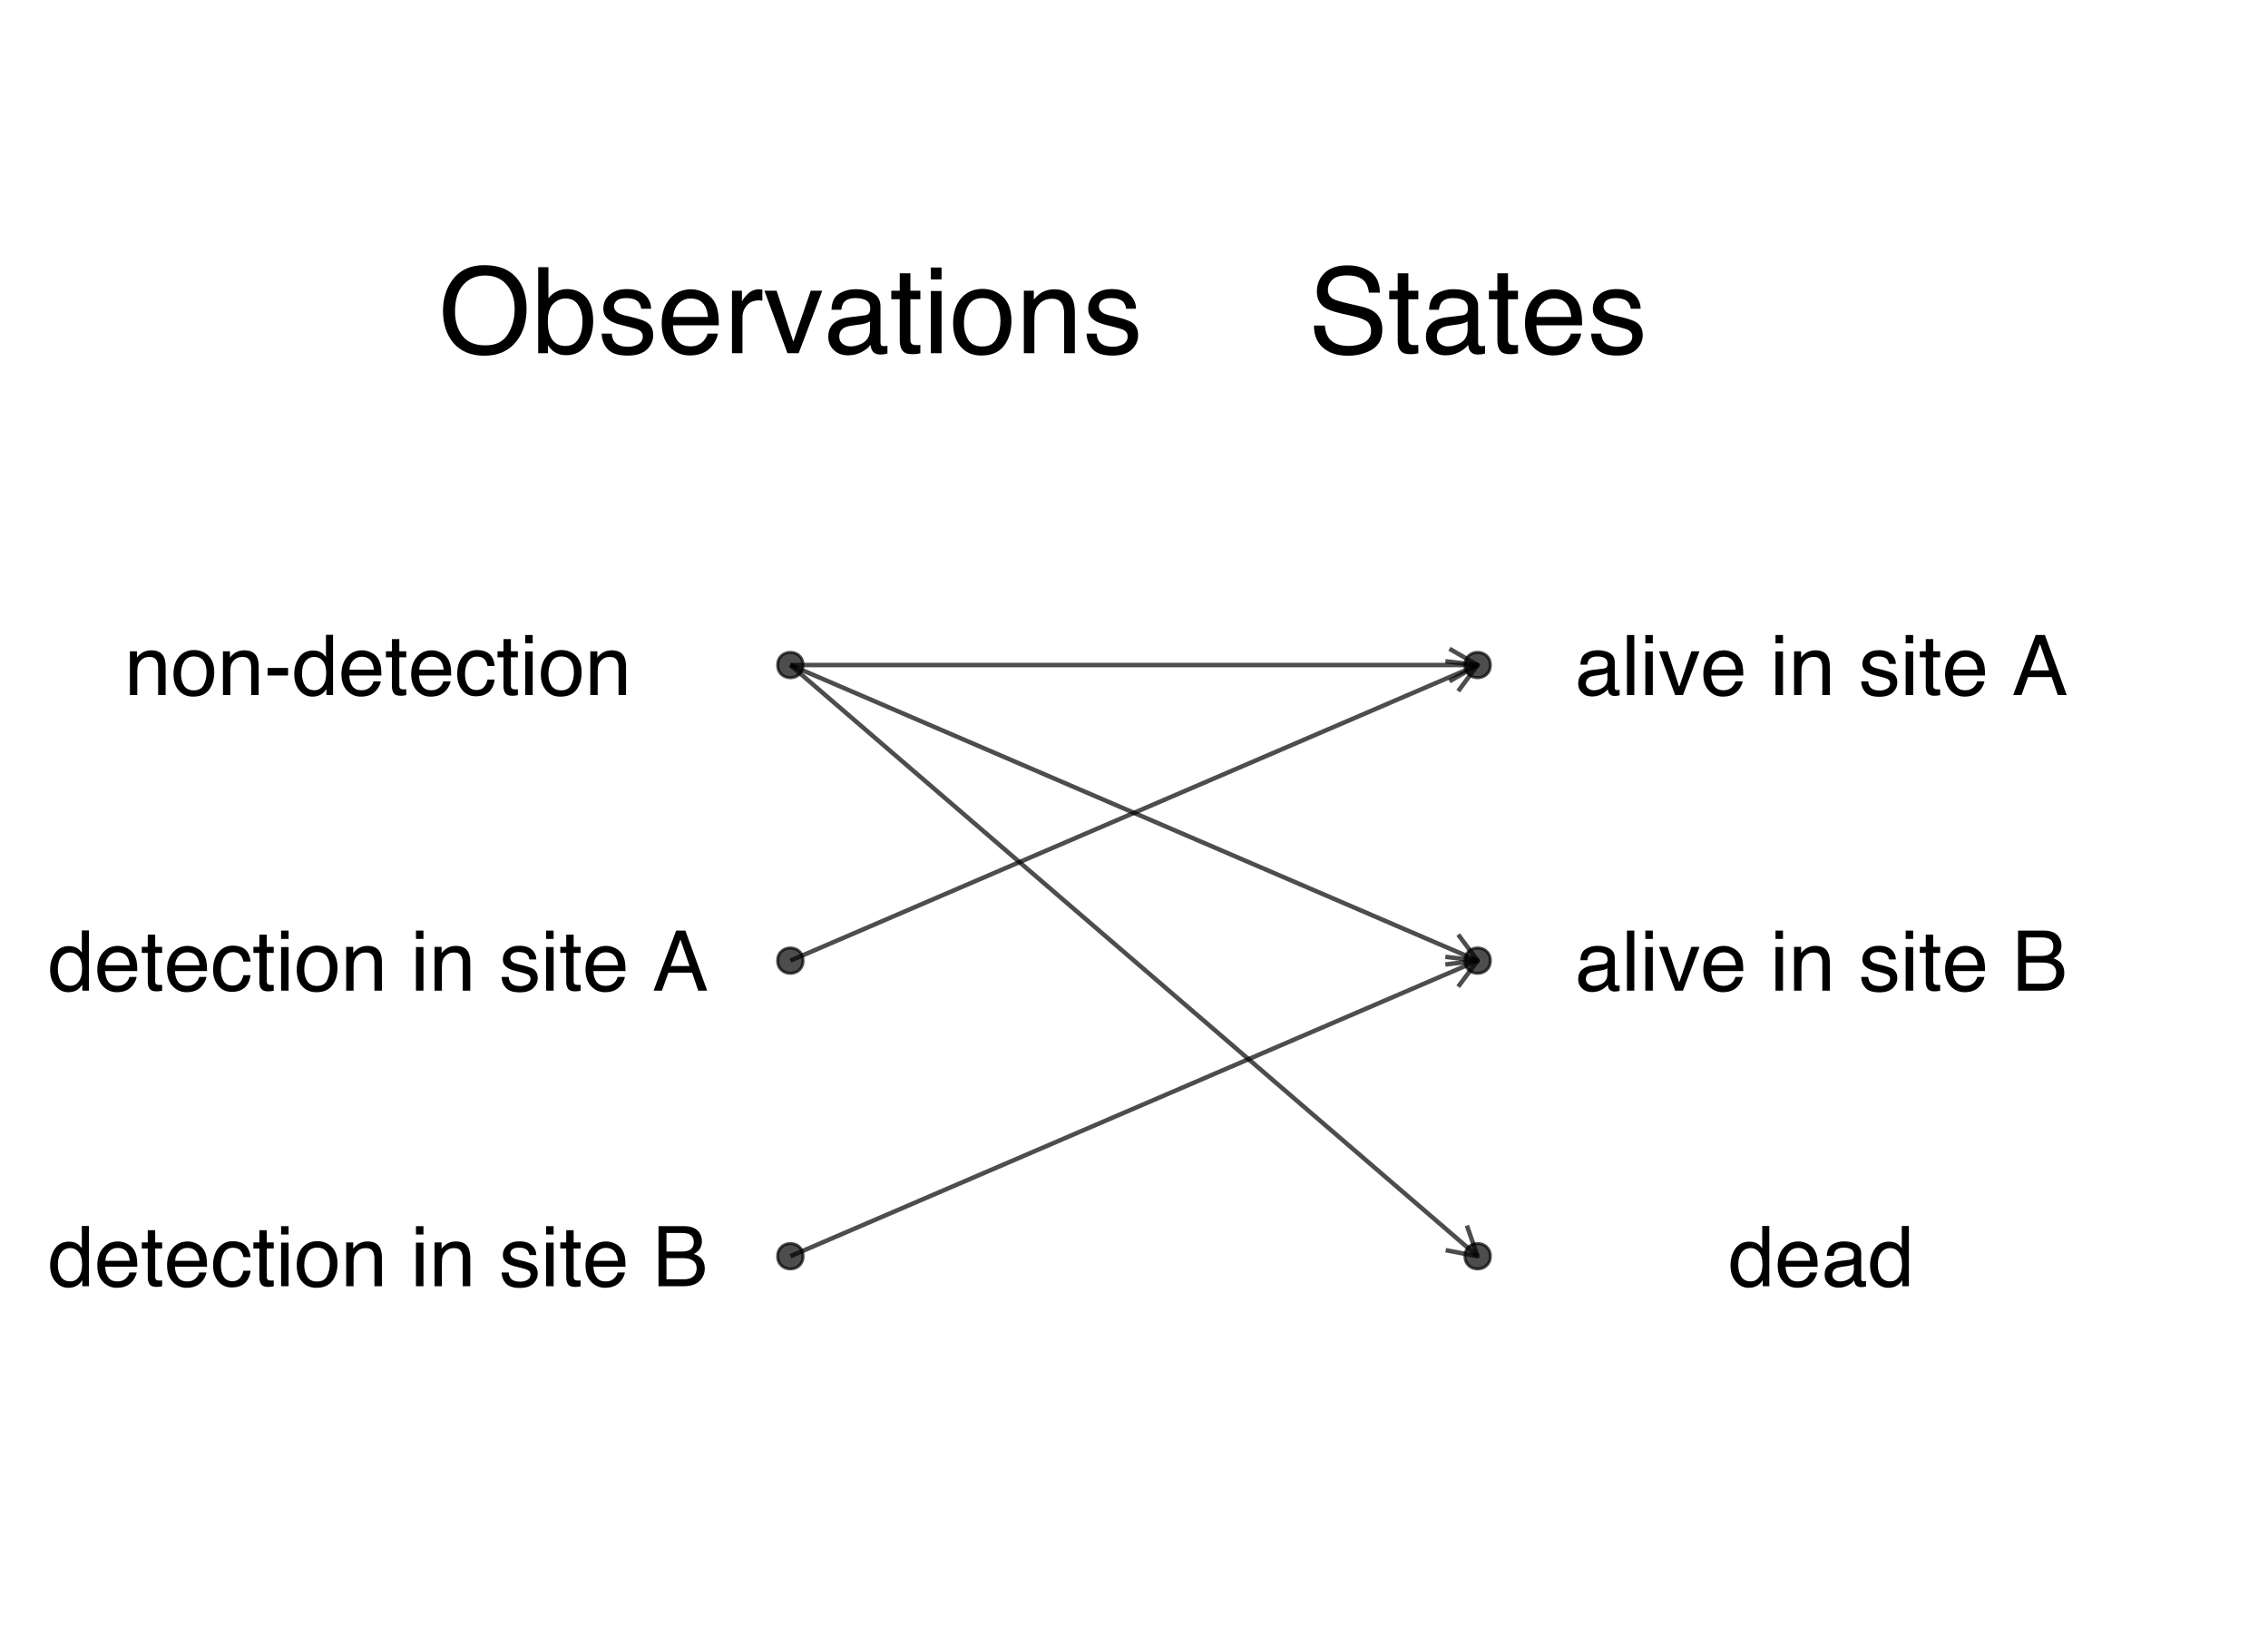
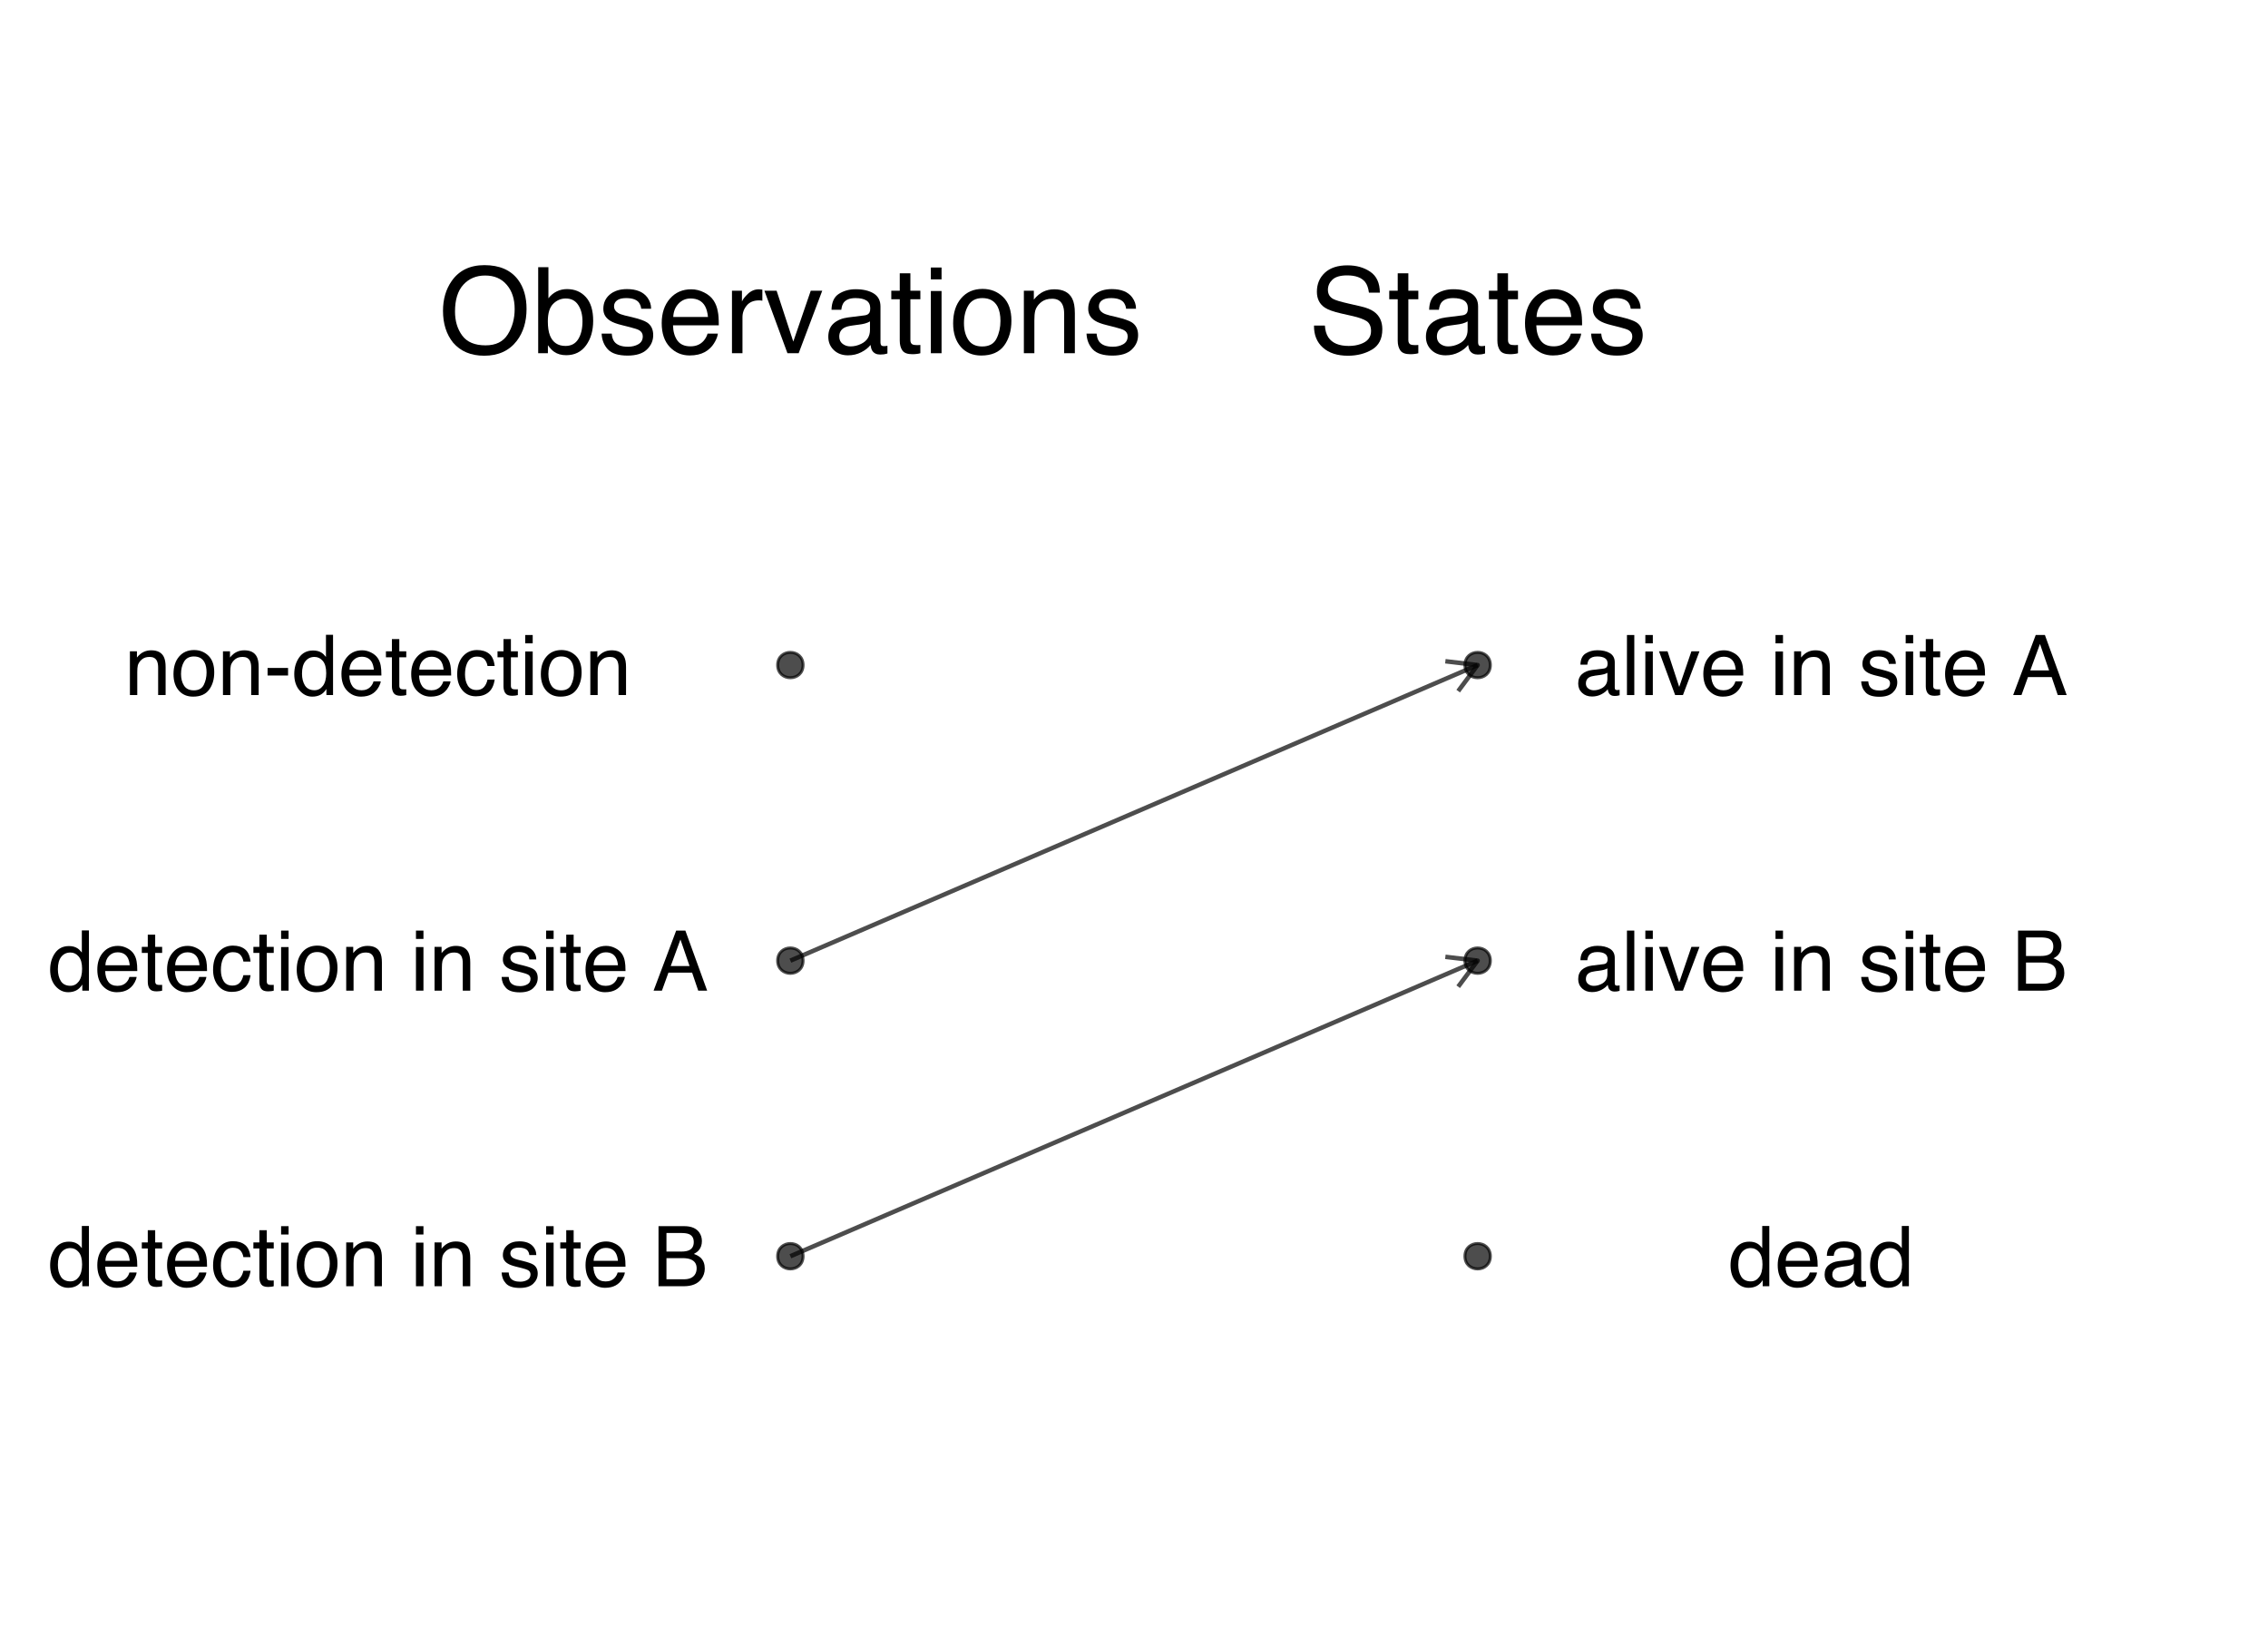
<svg xmlns="http://www.w3.org/2000/svg" xmlns:xlink="http://www.w3.org/1999/xlink" width="540pt" height="387pt" viewBox="0 0 540 387" version="1.1">
  <defs>
    <g>
      <symbol overflow="visible" id="glyph0-0">
        <path style="stroke:none;" d="M 0.641 0 L 0.641 -14.297 L 11.984 -14.297 L 11.984 0 Z M 10.188 -1.797 L 10.188 -12.5 L 2.438 -12.5 L 2.438 -1.797 Z M 10.188 -1.797 " />
      </symbol>
      <symbol overflow="visible" id="glyph0-1">
        <path style="stroke:none;" d="M 1.281 -10.422 L 2.953 -10.422 L 2.953 -8.938 C 3.441 -9.551 3.961 -9.988 4.516 -10.25 C 5.066 -10.52 5.68 -10.656 6.359 -10.656 C 7.828 -10.656 8.82 -10.141 9.344 -9.109 C 9.633 -8.547 9.781 -7.738 9.781 -6.688 L 9.781 0 L 8 0 L 8 -6.562 C 8 -7.195 7.906 -7.711 7.719 -8.109 C 7.406 -8.754 6.836 -9.078 6.016 -9.078 C 5.609 -9.078 5.27 -9.035 5 -8.953 C 4.52 -8.805 4.098 -8.52 3.734 -8.094 C 3.441 -7.75 3.25 -7.395 3.156 -7.031 C 3.07 -6.664 3.031 -6.141 3.031 -5.453 L 3.031 0 L 1.281 0 Z M 5.406 -10.672 Z M 5.406 -10.672 " />
      </symbol>
      <symbol overflow="visible" id="glyph0-2">
        <path style="stroke:none;" d="M 5.422 -1.125 C 6.578 -1.125 7.367 -1.562 7.797 -2.438 C 8.234 -3.32 8.453 -4.301 8.453 -5.375 C 8.453 -6.352 8.297 -7.145 7.984 -7.75 C 7.492 -8.707 6.645 -9.188 5.438 -9.188 C 4.363 -9.188 3.582 -8.773 3.094 -7.953 C 2.613 -7.141 2.375 -6.16 2.375 -5.016 C 2.375 -3.898 2.613 -2.973 3.094 -2.234 C 3.582 -1.492 4.359 -1.125 5.422 -1.125 Z M 5.484 -10.719 C 6.828 -10.719 7.961 -10.27 8.891 -9.375 C 9.816 -8.477 10.281 -7.16 10.281 -5.422 C 10.281 -3.742 9.867 -2.359 9.047 -1.266 C 8.234 -0.172 6.969 0.375 5.25 0.375 C 3.82 0.375 2.688 -0.109 1.844 -1.078 C 1 -2.047 0.578 -3.348 0.578 -4.984 C 0.578 -6.734 1.02 -8.125 1.906 -9.156 C 2.789 -10.195 3.984 -10.719 5.484 -10.719 Z M 5.422 -10.672 Z M 5.422 -10.672 " />
      </symbol>
      <symbol overflow="visible" id="glyph0-3">
        <path style="stroke:none;" d="M 0.828 -6.453 L 5.703 -6.453 L 5.703 -4.656 L 0.828 -4.656 Z M 0.828 -6.453 " />
      </symbol>
      <symbol overflow="visible" id="glyph0-4">
        <path style="stroke:none;" d="M 2.391 -5.094 C 2.391 -3.977 2.625 -3.039 3.094 -2.281 C 3.57 -1.531 4.332 -1.156 5.375 -1.156 C 6.188 -1.156 6.852 -1.504 7.375 -2.203 C 7.895 -2.898 8.156 -3.898 8.156 -5.203 C 8.156 -6.516 7.883 -7.488 7.344 -8.125 C 6.812 -8.758 6.148 -9.078 5.359 -9.078 C 4.473 -9.078 3.754 -8.738 3.203 -8.062 C 2.66 -7.383 2.391 -6.395 2.391 -5.094 Z M 5.031 -10.609 C 5.82 -10.609 6.488 -10.438 7.031 -10.094 C 7.344 -9.906 7.695 -9.566 8.094 -9.078 L 8.094 -14.344 L 9.781 -14.344 L 9.781 0 L 8.203 0 L 8.203 -1.453 C 7.797 -0.805 7.312 -0.336 6.75 -0.047 C 6.195 0.234 5.555 0.375 4.828 0.375 C 3.672 0.375 2.664 -0.113 1.812 -1.094 C 0.969 -2.07 0.547 -3.367 0.547 -4.984 C 0.547 -6.504 0.93 -7.82 1.703 -8.938 C 2.484 -10.051 3.594 -10.609 5.031 -10.609 Z M 5.031 -10.609 " />
      </symbol>
      <symbol overflow="visible" id="glyph0-5">
        <path style="stroke:none;" d="M 5.625 -10.656 C 6.363 -10.656 7.078 -10.477 7.766 -10.125 C 8.461 -9.781 8.992 -9.332 9.359 -8.781 C 9.711 -8.258 9.945 -7.648 10.062 -6.953 C 10.164 -6.461 10.219 -5.695 10.219 -4.656 L 2.578 -4.656 C 2.609 -3.594 2.859 -2.738 3.328 -2.094 C 3.797 -1.457 4.52 -1.141 5.5 -1.141 C 6.414 -1.141 7.145 -1.441 7.688 -2.047 C 8 -2.398 8.219 -2.805 8.344 -3.266 L 10.062 -3.266 C 10.02 -2.879 9.867 -2.453 9.609 -1.984 C 9.359 -1.516 9.07 -1.133 8.75 -0.844 C 8.219 -0.32 7.562 0.031 6.781 0.219 C 6.352 0.32 5.875 0.375 5.344 0.375 C 4.051 0.375 2.953 -0.098 2.047 -1.047 C 1.148 -1.992 0.703 -3.316 0.703 -5.016 C 0.703 -6.68 1.156 -8.035 2.062 -9.078 C 2.969 -10.129 4.156 -10.656 5.625 -10.656 Z M 8.422 -6.047 C 8.348 -6.797 8.18 -7.398 7.922 -7.859 C 7.441 -8.703 6.641 -9.125 5.516 -9.125 C 4.711 -9.125 4.035 -8.832 3.484 -8.25 C 2.941 -7.676 2.656 -6.941 2.625 -6.047 Z M 5.453 -10.672 Z M 5.453 -10.672 " />
      </symbol>
      <symbol overflow="visible" id="glyph0-6">
        <path style="stroke:none;" d="M 1.641 -13.328 L 3.406 -13.328 L 3.406 -10.422 L 5.062 -10.422 L 5.062 -8.984 L 3.406 -8.984 L 3.406 -2.188 C 3.406 -1.82 3.531 -1.578 3.781 -1.453 C 3.914 -1.391 4.141 -1.359 4.453 -1.359 C 4.535 -1.359 4.625 -1.359 4.719 -1.359 C 4.82 -1.359 4.938 -1.363 5.062 -1.375 L 5.062 0 C 4.863 0.062 4.656 0.102 4.438 0.125 C 4.219 0.156 3.984 0.172 3.734 0.172 C 2.922 0.172 2.367 -0.035 2.078 -0.453 C 1.785 -0.879 1.641 -1.426 1.641 -2.094 L 1.641 -8.984 L 0.219 -8.984 L 0.219 -10.422 L 1.641 -10.422 Z M 1.641 -13.328 " />
      </symbol>
      <symbol overflow="visible" id="glyph0-7">
        <path style="stroke:none;" d="M 5.297 -10.719 C 6.473 -10.719 7.426 -10.43 8.156 -9.859 C 8.895 -9.285 9.344 -8.305 9.5 -6.922 L 7.797 -6.922 C 7.691 -7.555 7.453 -8.086 7.078 -8.516 C 6.711 -8.941 6.117 -9.156 5.297 -9.156 C 4.18 -9.156 3.383 -8.609 2.906 -7.516 C 2.594 -6.805 2.438 -5.938 2.438 -4.906 C 2.438 -3.863 2.656 -2.984 3.094 -2.266 C 3.539 -1.555 4.238 -1.203 5.188 -1.203 C 5.914 -1.203 6.488 -1.422 6.906 -1.859 C 7.332 -2.305 7.629 -2.914 7.797 -3.688 L 9.5 -3.688 C 9.301 -2.301 8.812 -1.289 8.031 -0.656 C 7.258 -0.02 6.266 0.297 5.047 0.297 C 3.68 0.297 2.594 -0.195 1.781 -1.188 C 0.977 -2.188 0.578 -3.43 0.578 -4.922 C 0.578 -6.754 1.02 -8.176 1.906 -9.188 C 2.789 -10.207 3.922 -10.719 5.297 -10.719 Z M 5.031 -10.672 Z M 5.031 -10.672 " />
      </symbol>
      <symbol overflow="visible" id="glyph0-8">
        <path style="stroke:none;" d="M 1.281 -10.375 L 3.062 -10.375 L 3.062 0 L 1.281 0 Z M 1.281 -14.297 L 3.062 -14.297 L 3.062 -12.312 L 1.281 -12.312 Z M 1.281 -14.297 " />
      </symbol>
      <symbol overflow="visible" id="glyph0-9">
        <path style="stroke:none;" d="" />
      </symbol>
      <symbol overflow="visible" id="glyph0-10">
        <path style="stroke:none;" d="M 2.328 -3.266 C 2.379 -2.68 2.523 -2.234 2.766 -1.922 C 3.203 -1.359 3.969 -1.078 5.062 -1.078 C 5.707 -1.078 6.273 -1.219 6.766 -1.5 C 7.266 -1.781 7.516 -2.219 7.516 -2.812 C 7.516 -3.258 7.316 -3.598 6.922 -3.828 C 6.66 -3.973 6.16 -4.141 5.422 -4.328 L 4.031 -4.672 C 3.133 -4.898 2.477 -5.148 2.062 -5.422 C 1.312 -5.891 0.938 -6.547 0.938 -7.391 C 0.938 -8.367 1.289 -9.16 2 -9.766 C 2.707 -10.379 3.66 -10.688 4.859 -10.688 C 6.43 -10.688 7.566 -10.227 8.266 -9.312 C 8.691 -8.727 8.898 -8.098 8.891 -7.422 L 7.234 -7.422 C 7.203 -7.816 7.062 -8.176 6.812 -8.5 C 6.414 -8.957 5.723 -9.188 4.734 -9.188 C 4.066 -9.188 3.562 -9.062 3.219 -8.812 C 2.883 -8.562 2.719 -8.227 2.719 -7.812 C 2.719 -7.352 2.941 -6.988 3.391 -6.719 C 3.648 -6.562 4.031 -6.422 4.531 -6.297 L 5.688 -6.016 C 6.945 -5.703 7.789 -5.406 8.219 -5.125 C 8.895 -4.676 9.234 -3.973 9.234 -3.016 C 9.234 -2.086 8.879 -1.285 8.172 -0.609 C 7.473 0.066 6.406 0.406 4.969 0.406 C 3.414 0.406 2.316 0.051 1.672 -0.656 C 1.023 -1.363 0.68 -2.234 0.641 -3.266 Z M 4.906 -10.672 Z M 4.906 -10.672 " />
      </symbol>
      <symbol overflow="visible" id="glyph0-11">
        <path style="stroke:none;" d="M 8.859 -5.859 L 6.688 -12.172 L 4.375 -5.859 Z M 5.672 -14.297 L 7.859 -14.297 L 13.047 0 L 10.922 0 L 9.469 -4.281 L 3.828 -4.281 L 2.281 0 L 0.297 0 Z M 5.672 -14.297 " />
      </symbol>
      <symbol overflow="visible" id="glyph0-12">
        <path style="stroke:none;" d="M 6.891 -8.25 C 7.703 -8.25 8.336 -8.363 8.797 -8.594 C 9.504 -8.945 9.859 -9.586 9.859 -10.516 C 9.859 -11.453 9.477 -12.082 8.719 -12.406 C 8.289 -12.582 7.656 -12.672 6.812 -12.672 L 3.359 -12.672 L 3.359 -8.25 Z M 7.531 -1.656 C 8.719 -1.656 9.566 -2 10.078 -2.688 C 10.391 -3.125 10.547 -3.648 10.547 -4.266 C 10.547 -5.297 10.082 -6 9.156 -6.375 C 8.664 -6.582 8.016 -6.688 7.203 -6.688 L 3.359 -6.688 L 3.359 -1.656 Z M 1.469 -14.297 L 7.609 -14.297 C 9.273 -14.297 10.461 -13.797 11.172 -12.797 C 11.586 -12.203 11.797 -11.52 11.797 -10.75 C 11.797 -9.844 11.539 -9.102 11.031 -8.531 C 10.758 -8.227 10.379 -7.945 9.891 -7.688 C 10.617 -7.414 11.164 -7.102 11.531 -6.75 C 12.164 -6.125 12.484 -5.266 12.484 -4.172 C 12.484 -3.254 12.195 -2.422 11.625 -1.672 C 10.758 -0.555 9.391 0 7.516 0 L 1.469 0 Z M 1.469 -14.297 " />
      </symbol>
      <symbol overflow="visible" id="glyph0-13">
        <path style="stroke:none;" d="M 2.625 -2.766 C 2.625 -2.266 2.805 -1.867 3.172 -1.578 C 3.547 -1.285 3.988 -1.141 4.5 -1.141 C 5.113 -1.141 5.707 -1.281 6.281 -1.562 C 7.258 -2.039 7.75 -2.816 7.75 -3.891 L 7.75 -5.297 C 7.531 -5.16 7.25 -5.047 6.906 -4.953 C 6.57 -4.867 6.242 -4.805 5.922 -4.766 L 4.859 -4.625 C 4.223 -4.539 3.75 -4.41 3.438 -4.234 C 2.895 -3.93 2.625 -3.441 2.625 -2.766 Z M 6.875 -6.312 C 7.27 -6.363 7.535 -6.531 7.672 -6.812 C 7.754 -6.969 7.797 -7.191 7.797 -7.484 C 7.797 -8.086 7.582 -8.52 7.156 -8.781 C 6.727 -9.051 6.117 -9.188 5.328 -9.188 C 4.41 -9.188 3.766 -8.941 3.391 -8.453 C 3.172 -8.18 3.031 -7.773 2.969 -7.234 L 1.328 -7.234 C 1.359 -8.516 1.773 -9.406 2.578 -9.906 C 3.379 -10.414 4.312 -10.672 5.375 -10.672 C 6.594 -10.672 7.586 -10.438 8.359 -9.969 C 9.117 -9.5 9.5 -8.773 9.5 -7.797 L 9.5 -1.797 C 9.5 -1.609 9.535 -1.457 9.609 -1.344 C 9.68 -1.238 9.836 -1.188 10.078 -1.188 C 10.148 -1.188 10.234 -1.191 10.328 -1.203 C 10.43 -1.211 10.539 -1.227 10.656 -1.25 L 10.656 0.047 C 10.383 0.129 10.176 0.176 10.031 0.188 C 9.883 0.207 9.691 0.219 9.453 0.219 C 8.848 0.219 8.406 0.004 8.125 -0.422 C 7.988 -0.648 7.891 -0.969 7.828 -1.375 C 7.473 -0.914 6.961 -0.516 6.297 -0.172 C 5.629 0.172 4.891 0.344 4.078 0.344 C 3.117 0.344 2.332 0.051 1.719 -0.531 C 1.102 -1.113 0.797 -1.848 0.797 -2.734 C 0.797 -3.703 1.098 -4.453 1.703 -4.984 C 2.305 -5.516 3.098 -5.844 4.078 -5.969 Z M 5.422 -10.672 Z M 5.422 -10.672 " />
      </symbol>
      <symbol overflow="visible" id="glyph0-14">
        <path style="stroke:none;" d="M 1.328 -14.297 L 3.078 -14.297 L 3.078 0 L 1.328 0 Z M 1.328 -14.297 " />
      </symbol>
      <symbol overflow="visible" id="glyph0-15">
        <path style="stroke:none;" d="M 2.141 -10.422 L 4.922 -1.938 L 7.828 -10.422 L 9.75 -10.422 L 5.812 0 L 3.953 0 L 0.109 -10.422 Z M 2.141 -10.422 " />
      </symbol>
      <symbol overflow="visible" id="glyph1-0">
        <path style="stroke:none;" d="M 0.922 0 L 0.922 -20.406 L 17.109 -20.406 L 17.109 0 Z M 14.562 -2.562 L 14.562 -17.859 L 3.469 -17.859 L 3.469 -2.562 Z M 14.562 -2.562 " />
      </symbol>
      <symbol overflow="visible" id="glyph1-1">
        <path style="stroke:none;" d="M 10.969 -20.969 C 14.57 -20.969 17.242 -19.805 18.984 -17.484 C 20.328 -15.68 21 -13.375 21 -10.562 C 21 -7.508 20.227 -4.973 18.688 -2.953 C 16.875 -0.586 14.285 0.594 10.922 0.594 C 7.773 0.594 5.305 -0.441 3.516 -2.516 C 1.91 -4.516 1.109 -7.039 1.109 -10.094 C 1.109 -12.852 1.797 -15.219 3.172 -17.188 C 4.93 -19.707 7.531 -20.969 10.969 -20.969 Z M 11.25 -1.875 C 13.688 -1.875 15.445 -2.742 16.531 -4.484 C 17.625 -6.234 18.172 -8.242 18.172 -10.516 C 18.172 -12.91 17.539 -14.836 16.281 -16.297 C 15.031 -17.766 13.316 -18.5 11.141 -18.5 C 9.023 -18.5 7.301 -17.773 5.969 -16.328 C 4.633 -14.879 3.969 -12.742 3.969 -9.922 C 3.969 -7.66 4.539 -5.754 5.688 -4.203 C 6.832 -2.648 8.688 -1.875 11.25 -1.875 Z M 11.062 -20.969 Z M 11.062 -20.969 " />
      </symbol>
      <symbol overflow="visible" id="glyph1-2">
        <path style="stroke:none;" d="M 1.641 -20.484 L 4.078 -20.484 L 4.078 -13.078 C 4.617 -13.785 5.27 -14.328 6.031 -14.703 C 6.789 -15.078 7.613 -15.266 8.5 -15.266 C 10.352 -15.266 11.852 -14.629 13 -13.359 C 14.156 -12.086 14.734 -10.207 14.734 -7.719 C 14.734 -5.375 14.164 -3.422 13.031 -1.859 C 11.895 -0.305 10.316 0.469 8.297 0.469 C 7.16 0.469 6.207 0.195 5.438 -0.344 C 4.969 -0.664 4.473 -1.188 3.953 -1.906 L 3.953 0 L 1.641 0 Z M 8.141 -1.734 C 9.492 -1.734 10.504 -2.27 11.172 -3.344 C 11.848 -4.414 12.188 -5.832 12.188 -7.594 C 12.188 -9.164 11.848 -10.461 11.172 -11.484 C 10.504 -12.516 9.516 -13.031 8.203 -13.031 C 7.066 -13.031 6.07 -12.609 5.219 -11.766 C 4.363 -10.922 3.938 -9.531 3.938 -7.594 C 3.938 -6.195 4.109 -5.066 4.453 -4.203 C 5.117 -2.555 6.348 -1.734 8.141 -1.734 Z M 8.141 -1.734 " />
      </symbol>
      <symbol overflow="visible" id="glyph1-3">
        <path style="stroke:none;" d="M 3.328 -4.672 C 3.398 -3.836 3.609 -3.195 3.953 -2.75 C 4.578 -1.945 5.664 -1.547 7.219 -1.547 C 8.145 -1.547 8.957 -1.742 9.656 -2.141 C 10.363 -2.547 10.719 -3.172 10.719 -4.016 C 10.719 -4.648 10.438 -5.133 9.875 -5.469 C 9.52 -5.676 8.805 -5.914 7.734 -6.188 L 5.75 -6.688 C 4.477 -7 3.547 -7.348 2.953 -7.734 C 1.867 -8.41 1.328 -9.348 1.328 -10.547 C 1.328 -11.953 1.832 -13.086 2.844 -13.953 C 3.863 -14.828 5.234 -15.266 6.953 -15.266 C 9.191 -15.266 10.805 -14.609 11.797 -13.297 C 12.41 -12.461 12.711 -11.562 12.703 -10.594 L 10.344 -10.594 C 10.289 -11.164 10.086 -11.68 9.734 -12.141 C 9.16 -12.797 8.164 -13.125 6.75 -13.125 C 5.801 -13.125 5.082 -12.941 4.594 -12.578 C 4.113 -12.223 3.875 -11.75 3.875 -11.156 C 3.875 -10.508 4.191 -9.988 4.828 -9.594 C 5.203 -9.363 5.75 -9.16 6.469 -8.984 L 8.125 -8.594 C 9.926 -8.156 11.129 -7.734 11.734 -7.328 C 12.711 -6.68 13.203 -5.676 13.203 -4.312 C 13.203 -2.977 12.695 -1.832 11.688 -0.875 C 10.688 0.082 9.156 0.562 7.094 0.562 C 4.883 0.562 3.316 0.062 2.391 -0.938 C 1.473 -1.938 0.984 -3.18 0.922 -4.672 Z M 7.016 -15.234 Z M 7.016 -15.234 " />
      </symbol>
      <symbol overflow="visible" id="glyph1-4">
        <path style="stroke:none;" d="M 8.031 -15.219 C 9.082 -15.219 10.102 -14.969 11.094 -14.469 C 12.094 -13.969 12.848 -13.328 13.359 -12.547 C 13.859 -11.797 14.191 -10.922 14.359 -9.922 C 14.516 -9.234 14.594 -8.141 14.594 -6.641 L 3.688 -6.641 C 3.727 -5.129 4.082 -3.914 4.75 -3 C 5.414 -2.094 6.445 -1.641 7.844 -1.641 C 9.156 -1.641 10.195 -2.07 10.969 -2.938 C 11.414 -3.438 11.734 -4.016 11.922 -4.672 L 14.375 -4.672 C 14.312 -4.117 14.098 -3.504 13.734 -2.828 C 13.367 -2.16 12.957 -1.613 12.5 -1.188 C 11.738 -0.445 10.801 0.051 9.688 0.312 C 9.082 0.457 8.398 0.531 7.641 0.531 C 5.785 0.531 4.211 -0.141 2.922 -1.484 C 1.641 -2.836 1 -4.727 1 -7.156 C 1 -9.539 1.645 -11.477 2.938 -12.969 C 4.238 -14.469 5.938 -15.219 8.031 -15.219 Z M 12.016 -8.625 C 11.91 -9.707 11.676 -10.57 11.312 -11.219 C 10.625 -12.426 9.477 -13.031 7.875 -13.031 C 6.727 -13.031 5.766 -12.613 4.984 -11.781 C 4.211 -10.957 3.801 -9.906 3.75 -8.625 Z M 7.797 -15.234 Z M 7.797 -15.234 " />
      </symbol>
      <symbol overflow="visible" id="glyph1-5">
        <path style="stroke:none;" d="M 1.906 -14.875 L 4.281 -14.875 L 4.281 -12.312 C 4.477 -12.812 4.953 -13.422 5.703 -14.141 C 6.461 -14.859 7.336 -15.219 8.328 -15.219 C 8.379 -15.219 8.457 -15.211 8.562 -15.203 C 8.676 -15.191 8.867 -15.172 9.141 -15.141 L 9.141 -12.5 C 8.992 -12.531 8.859 -12.551 8.734 -12.562 C 8.609 -12.57 8.473 -12.578 8.328 -12.578 C 7.066 -12.578 6.098 -12.172 5.422 -11.359 C 4.742 -10.547 4.406 -9.613 4.406 -8.562 L 4.406 0 L 1.906 0 Z M 1.906 -14.875 " />
      </symbol>
      <symbol overflow="visible" id="glyph1-6">
        <path style="stroke:none;" d="M 3.062 -14.875 L 7.031 -2.766 L 11.188 -14.875 L 13.922 -14.875 L 8.312 0 L 5.641 0 L 0.156 -14.875 Z M 3.062 -14.875 " />
      </symbol>
      <symbol overflow="visible" id="glyph1-7">
        <path style="stroke:none;" d="M 3.75 -3.953 C 3.75 -3.234 4.008 -2.664 4.531 -2.25 C 5.062 -1.832 5.691 -1.625 6.422 -1.625 C 7.297 -1.625 8.145 -1.828 8.969 -2.234 C 10.363 -2.91 11.062 -4.02 11.062 -5.562 L 11.062 -7.578 C 10.75 -7.379 10.352 -7.211 9.875 -7.078 C 9.395 -6.953 8.922 -6.863 8.453 -6.812 L 6.953 -6.609 C 6.035 -6.492 5.352 -6.305 4.906 -6.047 C 4.133 -5.609 3.75 -4.91 3.75 -3.953 Z M 9.812 -9.016 C 10.383 -9.086 10.77 -9.328 10.969 -9.734 C 11.07 -9.961 11.125 -10.285 11.125 -10.703 C 11.125 -11.547 10.82 -12.16 10.219 -12.547 C 9.613 -12.93 8.742 -13.125 7.609 -13.125 C 6.305 -13.125 5.379 -12.773 4.828 -12.078 C 4.523 -11.68 4.328 -11.102 4.234 -10.344 L 1.906 -10.344 C 1.945 -12.176 2.539 -13.445 3.688 -14.156 C 4.832 -14.875 6.16 -15.234 7.672 -15.234 C 9.422 -15.234 10.844 -14.898 11.938 -14.234 C 13.02 -13.566 13.562 -12.531 13.562 -11.125 L 13.562 -2.562 C 13.562 -2.301 13.613 -2.086 13.719 -1.922 C 13.82 -1.766 14.047 -1.688 14.391 -1.688 C 14.504 -1.688 14.629 -1.691 14.766 -1.703 C 14.91 -1.723 15.062 -1.75 15.219 -1.781 L 15.219 0.062 C 14.82 0.176 14.52 0.242 14.312 0.266 C 14.113 0.297 13.836 0.312 13.484 0.312 C 12.629 0.312 12.004 0.008 11.609 -0.594 C 11.41 -0.914 11.27 -1.375 11.188 -1.969 C 10.676 -1.301 9.941 -0.723 8.984 -0.234 C 8.035 0.254 6.984 0.5 5.828 0.5 C 4.453 0.5 3.328 0.082 2.453 -0.75 C 1.578 -1.594 1.141 -2.645 1.141 -3.906 C 1.141 -5.281 1.566 -6.348 2.422 -7.109 C 3.285 -7.867 4.422 -8.336 5.828 -8.516 Z M 7.734 -15.234 Z M 7.734 -15.234 " />
      </symbol>
      <symbol overflow="visible" id="glyph1-8">
        <path style="stroke:none;" d="M 2.328 -19.031 L 4.859 -19.031 L 4.859 -14.875 L 7.234 -14.875 L 7.234 -12.844 L 4.859 -12.844 L 4.859 -3.125 C 4.859 -2.602 5.035 -2.254 5.391 -2.078 C 5.586 -1.984 5.91 -1.938 6.359 -1.938 C 6.484 -1.938 6.613 -1.938 6.75 -1.938 C 6.883 -1.938 7.047 -1.945 7.234 -1.969 L 7.234 0 C 6.953 0.082 6.656 0.141 6.344 0.172 C 6.031 0.211 5.691 0.234 5.328 0.234 C 4.16 0.234 3.367 -0.062 2.953 -0.656 C 2.535 -1.258 2.328 -2.035 2.328 -2.984 L 2.328 -12.844 L 0.312 -12.844 L 0.312 -14.875 L 2.328 -14.875 Z M 2.328 -19.031 " />
      </symbol>
      <symbol overflow="visible" id="glyph1-9">
        <path style="stroke:none;" d="M 1.828 -14.812 L 4.375 -14.812 L 4.375 0 L 1.828 0 Z M 1.828 -20.406 L 4.375 -20.406 L 4.375 -17.578 L 1.828 -17.578 Z M 1.828 -20.406 " />
      </symbol>
      <symbol overflow="visible" id="glyph1-10">
        <path style="stroke:none;" d="M 7.734 -1.609 C 9.391 -1.609 10.523 -2.234 11.141 -3.484 C 11.766 -4.742 12.078 -6.145 12.078 -7.688 C 12.078 -9.07 11.852 -10.203 11.406 -11.078 C 10.695 -12.441 9.484 -13.125 7.766 -13.125 C 6.234 -13.125 5.117 -12.539 4.422 -11.375 C 3.734 -10.207 3.391 -8.801 3.391 -7.156 C 3.391 -5.57 3.734 -4.25 4.422 -3.188 C 5.117 -2.133 6.223 -1.609 7.734 -1.609 Z M 7.828 -15.312 C 9.754 -15.312 11.379 -14.672 12.703 -13.391 C 14.023 -12.109 14.688 -10.227 14.688 -7.75 C 14.688 -5.352 14.102 -3.367 12.938 -1.797 C 11.77 -0.234 9.957 0.547 7.5 0.547 C 5.457 0.547 3.832 -0.145 2.625 -1.531 C 1.414 -2.914 0.812 -4.773 0.812 -7.109 C 0.812 -9.609 1.445 -11.598 2.719 -13.078 C 3.988 -14.566 5.691 -15.312 7.828 -15.312 Z M 7.75 -15.234 Z M 7.75 -15.234 " />
      </symbol>
      <symbol overflow="visible" id="glyph1-11">
        <path style="stroke:none;" d="M 1.828 -14.875 L 4.203 -14.875 L 4.203 -12.766 C 4.91 -13.641 5.656 -14.266 6.438 -14.641 C 7.227 -15.023 8.109 -15.219 9.078 -15.219 C 11.18 -15.219 12.602 -14.477 13.344 -13 C 13.758 -12.195 13.969 -11.047 13.969 -9.547 L 13.969 0 L 11.422 0 L 11.422 -9.375 C 11.422 -10.281 11.285 -11.016 11.016 -11.578 C 10.566 -12.504 9.758 -12.969 8.594 -12.969 C 8 -12.969 7.516 -12.906 7.141 -12.781 C 6.453 -12.57 5.848 -12.164 5.328 -11.562 C 4.91 -11.07 4.641 -10.562 4.516 -10.031 C 4.391 -9.508 4.328 -8.766 4.328 -7.797 L 4.328 0 L 1.828 0 Z M 7.703 -15.234 Z M 7.703 -15.234 " />
      </symbol>
      <symbol overflow="visible" id="glyph1-12">
        <path style="stroke:none;" d="M 3.969 -6.578 C 4.039 -5.422 4.316 -4.484 4.797 -3.766 C 5.711 -2.41 7.328 -1.734 9.641 -1.734 C 10.68 -1.734 11.625 -1.883 12.469 -2.188 C 14.125 -2.758 14.953 -3.785 14.953 -5.266 C 14.953 -6.379 14.602 -7.172 13.906 -7.641 C 13.195 -8.098 12.094 -8.5 10.594 -8.844 L 7.828 -9.469 C 6.023 -9.883 4.75 -10.336 4 -10.828 C 2.707 -11.672 2.062 -12.941 2.062 -14.641 C 2.062 -16.473 2.691 -17.977 3.953 -19.156 C 5.223 -20.332 7.02 -20.922 9.344 -20.922 C 11.488 -20.922 13.305 -20.406 14.797 -19.375 C 16.297 -18.344 17.047 -16.691 17.047 -14.422 L 14.453 -14.422 C 14.305 -15.516 14.008 -16.352 13.562 -16.938 C 12.719 -18 11.285 -18.531 9.266 -18.531 C 7.641 -18.531 6.469 -18.188 5.75 -17.5 C 5.039 -16.82 4.688 -16.023 4.688 -15.109 C 4.688 -14.109 5.102 -13.379 5.938 -12.922 C 6.477 -12.617 7.711 -12.25 9.641 -11.812 L 12.5 -11.156 C 13.883 -10.844 14.953 -10.41 15.703 -9.859 C 16.992 -8.91 17.641 -7.523 17.641 -5.703 C 17.641 -3.441 16.816 -1.828 15.172 -0.859 C 13.535 0.109 11.629 0.594 9.453 0.594 C 6.91 0.594 4.922 -0.051 3.484 -1.344 C 2.047 -2.633 1.344 -4.379 1.375 -6.578 Z M 9.562 -20.969 Z M 9.562 -20.969 " />
      </symbol>
    </g>
  </defs>
-   <g id="surface44">
+   <g id="surface39">
    <rect x="0" y="0" width="540" height="387" style="fill:rgb(100%,100%,100%);fill-opacity:1;stroke:none;" />
    <path style="fill-rule:nonzero;fill:rgb(0%,0%,0%);fill-opacity:0.698;stroke-width:0.709;stroke-linecap:round;stroke-linejoin:round;stroke:rgb(0%,0%,0%);stroke-opacity:0.698;stroke-miterlimit:10;" d="M 191.203 299.047 C 191.203 303.074 185.16 303.074 185.16 299.047 C 185.16 295.016 191.203 295.016 191.203 299.047 " />
    <path style="fill-rule:nonzero;fill:rgb(0%,0%,0%);fill-opacity:0.698;stroke-width:0.709;stroke-linecap:round;stroke-linejoin:round;stroke:rgb(0%,0%,0%);stroke-opacity:0.698;stroke-miterlimit:10;" d="M 191.203 228.684 C 191.203 232.711 185.16 232.711 185.16 228.684 C 185.16 224.652 191.203 224.652 191.203 228.684 " />
    <path style="fill-rule:nonzero;fill:rgb(0%,0%,0%);fill-opacity:0.698;stroke-width:0.709;stroke-linecap:round;stroke-linejoin:round;stroke:rgb(0%,0%,0%);stroke-opacity:0.698;stroke-miterlimit:10;" d="M 191.203 158.316 C 191.203 162.348 185.16 162.348 185.16 158.316 C 185.16 154.289 191.203 154.289 191.203 158.316 " />
    <g style="fill:rgb(0%,0%,0%);fill-opacity:1;">
      <use xlink:href="#glyph0-1" x="29.652" y="165.461" />
      <use xlink:href="#glyph0-2" x="40.729" y="165.461" />
      <use xlink:href="#glyph0-1" x="51.806" y="165.461" />
      <use xlink:href="#glyph0-3" x="62.883" y="165.461" />
      <use xlink:href="#glyph0-4" x="69.515" y="165.461" />
      <use xlink:href="#glyph0-5" x="80.592" y="165.461" />
      <use xlink:href="#glyph0-6" x="91.669" y="165.461" />
      <use xlink:href="#glyph0-5" x="97.203" y="165.461" />
      <use xlink:href="#glyph0-7" x="108.279" y="165.461" />
      <use xlink:href="#glyph0-6" x="118.238" y="165.461" />
      <use xlink:href="#glyph0-8" x="123.772" y="165.461" />
      <use xlink:href="#glyph0-2" x="128.196" y="165.461" />
      <use xlink:href="#glyph0-1" x="139.273" y="165.461" />
    </g>
    <g style="fill:rgb(0%,0%,0%);fill-opacity:1;">
      <use xlink:href="#glyph0-4" x="11.391" y="235.824" />
      <use xlink:href="#glyph0-5" x="22.467" y="235.824" />
      <use xlink:href="#glyph0-6" x="33.544" y="235.824" />
      <use xlink:href="#glyph0-5" x="39.078" y="235.824" />
      <use xlink:href="#glyph0-7" x="50.155" y="235.824" />
      <use xlink:href="#glyph0-6" x="60.113" y="235.824" />
      <use xlink:href="#glyph0-8" x="65.647" y="235.824" />
      <use xlink:href="#glyph0-2" x="70.072" y="235.824" />
      <use xlink:href="#glyph0-1" x="81.149" y="235.824" />
      <use xlink:href="#glyph0-9" x="92.225" y="235.824" />
      <use xlink:href="#glyph0-8" x="97.759" y="235.824" />
      <use xlink:href="#glyph0-1" x="102.184" y="235.824" />
      <use xlink:href="#glyph0-9" x="113.261" y="235.824" />
      <use xlink:href="#glyph0-10" x="118.794" y="235.824" />
      <use xlink:href="#glyph0-8" x="128.753" y="235.824" />
      <use xlink:href="#glyph0-6" x="133.178" y="235.824" />
      <use xlink:href="#glyph0-5" x="138.711" y="235.824" />
      <use xlink:href="#glyph0-9" x="149.788" y="235.824" />
      <use xlink:href="#glyph0-11" x="155.322" y="235.824" />
    </g>
    <g style="fill:rgb(0%,0%,0%);fill-opacity:1;">
      <use xlink:href="#glyph0-4" x="11.391" y="306.188" />
      <use xlink:href="#glyph0-5" x="22.467" y="306.188" />
      <use xlink:href="#glyph0-6" x="33.544" y="306.188" />
      <use xlink:href="#glyph0-5" x="39.078" y="306.188" />
      <use xlink:href="#glyph0-7" x="50.155" y="306.188" />
      <use xlink:href="#glyph0-6" x="60.113" y="306.188" />
      <use xlink:href="#glyph0-8" x="65.647" y="306.188" />
      <use xlink:href="#glyph0-2" x="70.072" y="306.188" />
      <use xlink:href="#glyph0-1" x="81.149" y="306.188" />
      <use xlink:href="#glyph0-9" x="92.225" y="306.188" />
      <use xlink:href="#glyph0-8" x="97.759" y="306.188" />
      <use xlink:href="#glyph0-1" x="102.184" y="306.188" />
      <use xlink:href="#glyph0-9" x="113.261" y="306.188" />
      <use xlink:href="#glyph0-10" x="118.794" y="306.188" />
      <use xlink:href="#glyph0-8" x="128.753" y="306.188" />
      <use xlink:href="#glyph0-6" x="133.178" y="306.188" />
      <use xlink:href="#glyph0-5" x="138.711" y="306.188" />
      <use xlink:href="#glyph0-9" x="149.788" y="306.188" />
      <use xlink:href="#glyph0-12" x="155.322" y="306.188" />
    </g>
    <path style="fill-rule:nonzero;fill:rgb(0%,0%,0%);fill-opacity:0.698;stroke-width:0.709;stroke-linecap:round;stroke-linejoin:round;stroke:rgb(0%,0%,0%);stroke-opacity:0.698;stroke-miterlimit:10;" d="M 354.84 299.047 C 354.84 303.074 348.797 303.074 348.797 299.047 C 348.797 295.016 354.84 295.016 354.84 299.047 " />
    <path style="fill-rule:nonzero;fill:rgb(0%,0%,0%);fill-opacity:0.698;stroke-width:0.709;stroke-linecap:round;stroke-linejoin:round;stroke:rgb(0%,0%,0%);stroke-opacity:0.698;stroke-miterlimit:10;" d="M 354.84 228.684 C 354.84 232.711 348.797 232.711 348.797 228.684 C 348.797 224.652 354.84 224.652 354.84 228.684 " />
    <path style="fill-rule:nonzero;fill:rgb(0%,0%,0%);fill-opacity:0.698;stroke-width:0.709;stroke-linecap:round;stroke-linejoin:round;stroke:rgb(0%,0%,0%);stroke-opacity:0.698;stroke-miterlimit:10;" d="M 354.84 158.316 C 354.84 162.348 348.797 162.348 348.797 158.316 C 348.797 154.289 354.84 154.289 354.84 158.316 " />
    <g style="fill:rgb(0%,0%,0%);fill-opacity:1;">
      <use xlink:href="#glyph0-13" x="374.965" y="165.461" />
      <use xlink:href="#glyph0-14" x="386.042" y="165.461" />
      <use xlink:href="#glyph0-8" x="390.467" y="165.461" />
      <use xlink:href="#glyph0-15" x="394.891" y="165.461" />
      <use xlink:href="#glyph0-5" x="404.85" y="165.461" />
      <use xlink:href="#glyph0-9" x="415.927" y="165.461" />
      <use xlink:href="#glyph0-8" x="421.46" y="165.461" />
      <use xlink:href="#glyph0-1" x="425.885" y="165.461" />
      <use xlink:href="#glyph0-9" x="436.962" y="165.461" />
      <use xlink:href="#glyph0-10" x="442.496" y="165.461" />
      <use xlink:href="#glyph0-8" x="452.454" y="165.461" />
      <use xlink:href="#glyph0-6" x="456.879" y="165.461" />
      <use xlink:href="#glyph0-5" x="462.413" y="165.461" />
      <use xlink:href="#glyph0-9" x="473.489" y="165.461" />
      <use xlink:href="#glyph0-11" x="479.023" y="165.461" />
    </g>
    <g style="fill:rgb(0%,0%,0%);fill-opacity:1;">
      <use xlink:href="#glyph0-13" x="374.965" y="235.824" />
      <use xlink:href="#glyph0-14" x="386.042" y="235.824" />
      <use xlink:href="#glyph0-8" x="390.467" y="235.824" />
      <use xlink:href="#glyph0-15" x="394.891" y="235.824" />
      <use xlink:href="#glyph0-5" x="404.85" y="235.824" />
      <use xlink:href="#glyph0-9" x="415.927" y="235.824" />
      <use xlink:href="#glyph0-8" x="421.46" y="235.824" />
      <use xlink:href="#glyph0-1" x="425.885" y="235.824" />
      <use xlink:href="#glyph0-9" x="436.962" y="235.824" />
      <use xlink:href="#glyph0-10" x="442.496" y="235.824" />
      <use xlink:href="#glyph0-8" x="452.454" y="235.824" />
      <use xlink:href="#glyph0-6" x="456.879" y="235.824" />
      <use xlink:href="#glyph0-5" x="462.413" y="235.824" />
      <use xlink:href="#glyph0-9" x="473.489" y="235.824" />
      <use xlink:href="#glyph0-12" x="479.023" y="235.824" />
    </g>
    <g style="fill:rgb(0%,0%,0%);fill-opacity:1;">
      <use xlink:href="#glyph0-4" x="411.484" y="306.188" />
      <use xlink:href="#glyph0-5" x="422.561" y="306.188" />
      <use xlink:href="#glyph0-13" x="433.638" y="306.188" />
      <use xlink:href="#glyph0-4" x="444.715" y="306.188" />
    </g>
    <g style="fill:rgb(0%,0%,0%);fill-opacity:1;">
      <use xlink:href="#glyph1-1" x="104.367" y="84.086" />
      <use xlink:href="#glyph1-2" x="126.499" y="84.086" />
      <use xlink:href="#glyph1-3" x="142.323" y="84.086" />
      <use xlink:href="#glyph1-4" x="156.549" y="84.086" />
      <use xlink:href="#glyph1-5" x="172.373" y="84.086" />
      <use xlink:href="#glyph1-6" x="181.848" y="84.086" />
      <use xlink:href="#glyph1-7" x="196.075" y="84.086" />
      <use xlink:href="#glyph1-8" x="211.899" y="84.086" />
      <use xlink:href="#glyph1-9" x="219.804" y="84.086" />
      <use xlink:href="#glyph1-10" x="226.125" y="84.086" />
      <use xlink:href="#glyph1-11" x="241.949" y="84.086" />
      <use xlink:href="#glyph1-3" x="257.773" y="84.086" />
    </g>
    <g style="fill:rgb(0%,0%,0%);fill-opacity:1;">
      <use xlink:href="#glyph1-12" x="311.484" y="84.086" />
      <use xlink:href="#glyph1-8" x="330.462" y="84.086" />
      <use xlink:href="#glyph1-7" x="338.367" y="84.086" />
      <use xlink:href="#glyph1-8" x="354.191" y="84.086" />
      <use xlink:href="#glyph1-4" x="362.096" y="84.086" />
      <use xlink:href="#glyph1-3" x="377.92" y="84.086" />
    </g>
-     <path style="fill:none;stroke-width:1.067;stroke-linecap:butt;stroke-linejoin:round;stroke:rgb(0%,0%,0%);stroke-opacity:0.698;stroke-miterlimit:10;" d="M 188.184 158.316 L 351.816 158.316 " />
-     <path style="fill:none;stroke-width:1.067;stroke-linecap:butt;stroke-linejoin:round;stroke:rgb(0%,0%,0%);stroke-opacity:0.698;stroke-miterlimit:10;" d="M 345.113 162.188 L 351.816 158.316 L 345.113 154.449 " />
-     <path style="fill:none;stroke-width:1.067;stroke-linecap:butt;stroke-linejoin:round;stroke:rgb(0%,0%,0%);stroke-opacity:0.698;stroke-miterlimit:10;" d="M 188.184 158.316 L 351.816 228.684 " />
-     <path style="fill:none;stroke-width:1.067;stroke-linecap:butt;stroke-linejoin:round;stroke:rgb(0%,0%,0%);stroke-opacity:0.698;stroke-miterlimit:10;" d="M 344.133 229.59 L 351.816 228.684 L 347.188 222.48 " />
-     <path style="fill:none;stroke-width:1.067;stroke-linecap:butt;stroke-linejoin:round;stroke:rgb(0%,0%,0%);stroke-opacity:0.698;stroke-miterlimit:10;" d="M 188.184 158.316 L 351.816 299.047 " />
-     <path style="fill:none;stroke-width:1.067;stroke-linecap:butt;stroke-linejoin:round;stroke:rgb(0%,0%,0%);stroke-opacity:0.698;stroke-miterlimit:10;" d="M 344.211 297.609 L 351.816 299.047 L 349.258 291.742 " />
    <path style="fill:none;stroke-width:1.067;stroke-linecap:butt;stroke-linejoin:round;stroke:rgb(0%,0%,0%);stroke-opacity:0.698;stroke-miterlimit:10;" d="M 188.184 228.684 L 351.816 158.316 " />
    <path style="fill:none;stroke-width:1.067;stroke-linecap:butt;stroke-linejoin:round;stroke:rgb(0%,0%,0%);stroke-opacity:0.698;stroke-miterlimit:10;" d="M 347.188 164.52 L 351.816 158.316 L 344.133 157.41 " />
    <path style="fill:none;stroke-width:1.067;stroke-linecap:butt;stroke-linejoin:round;stroke:rgb(0%,0%,0%);stroke-opacity:0.698;stroke-miterlimit:10;" d="M 188.184 299.047 L 351.816 228.684 " />
    <path style="fill:none;stroke-width:1.067;stroke-linecap:butt;stroke-linejoin:round;stroke:rgb(0%,0%,0%);stroke-opacity:0.698;stroke-miterlimit:10;" d="M 347.188 234.887 L 351.816 228.684 L 344.133 227.773 " />
  </g>
</svg>
